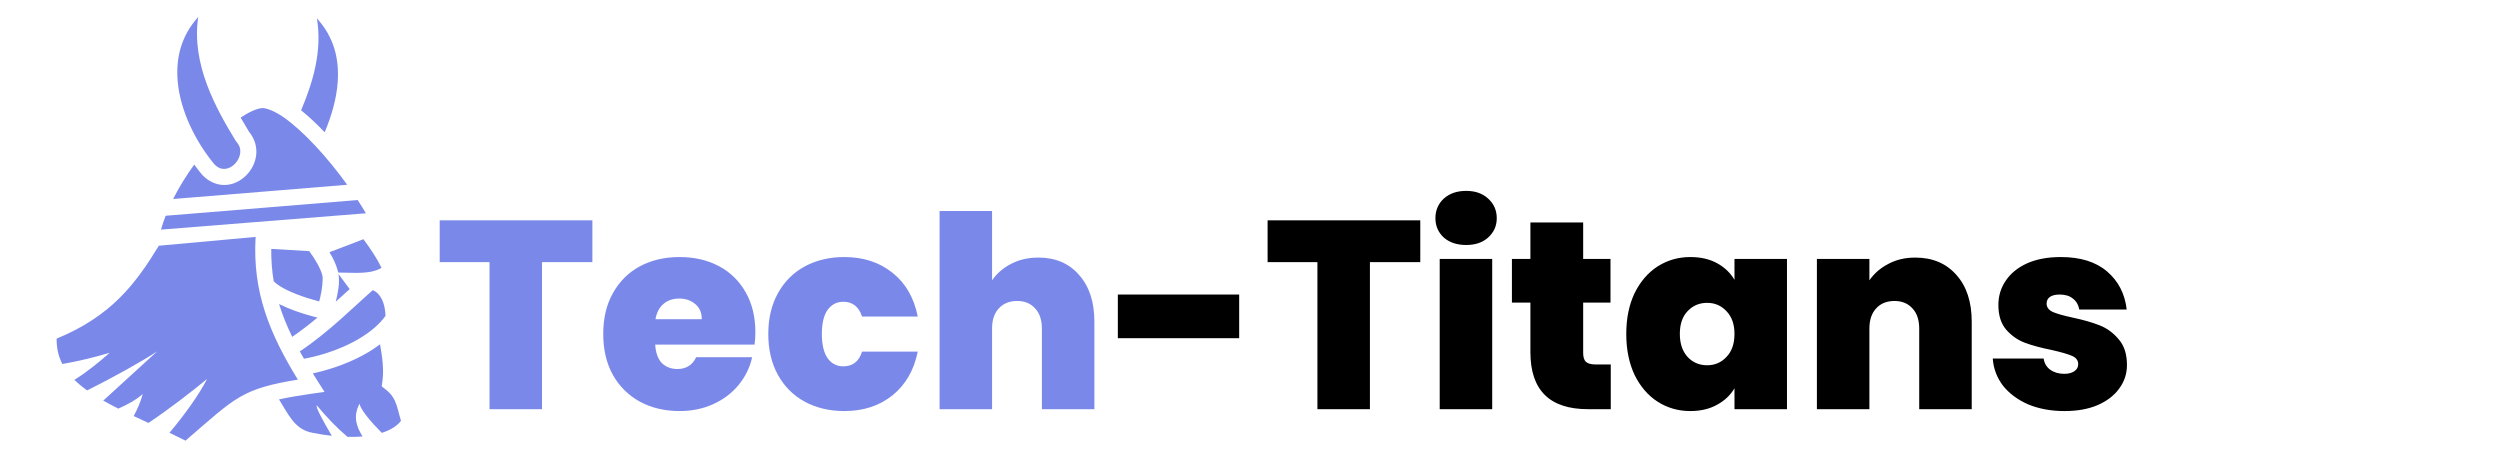
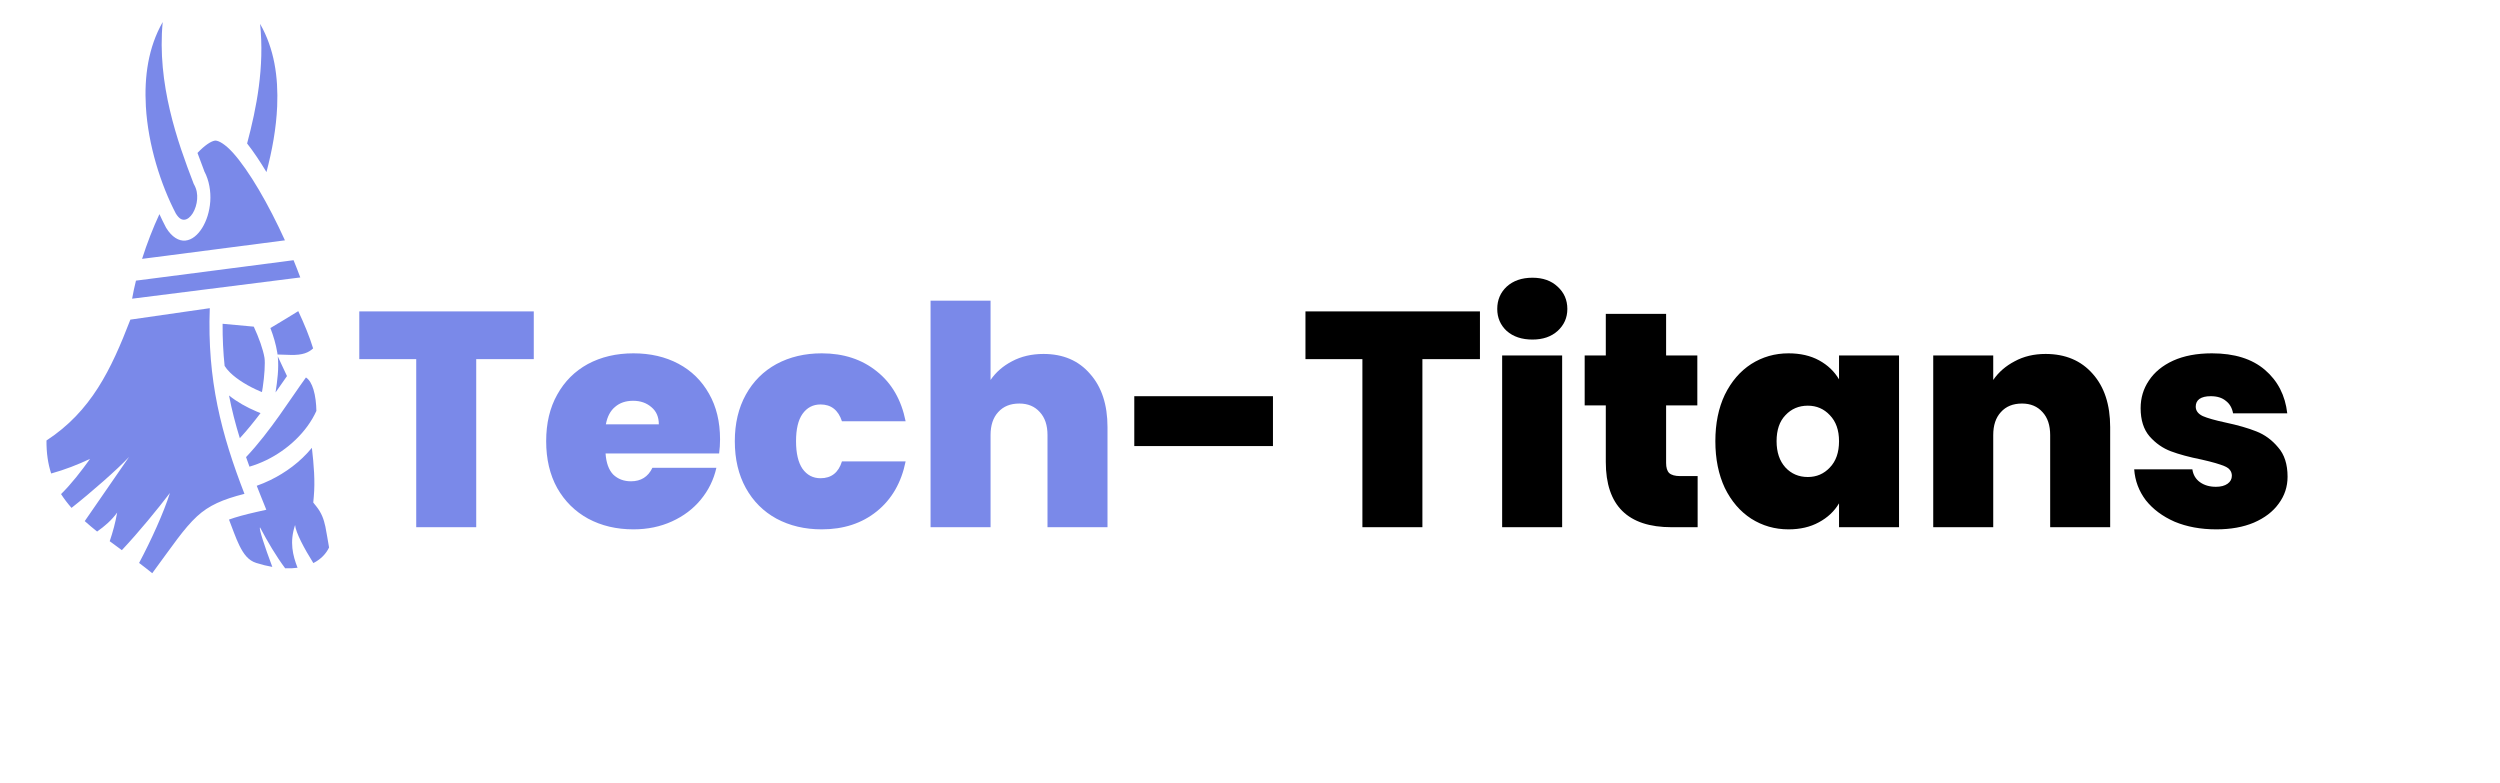
- <svg xmlns="http://www.w3.org/2000/svg" width="448" height="85" viewBox="0 0 448 85" fill="none">
-   <path d="M35.526 3.037C32.377 6.524 31.479 10.533 31.851 14.661C32.334 20.006 35.148 25.496 38.393 29.415C39.102 30.138 39.705 30.304 40.305 30.266C40.913 30.227 41.568 29.907 42.091 29.374C42.614 28.841 42.972 28.12 43.047 27.431C43.121 26.743 42.974 26.096 42.382 25.425L42.3 25.331L42.235 25.224C38.77 19.55 34.239 11.529 35.526 3.037ZM56.792 3.288C57.775 9.233 56.03 14.859 53.956 19.764C55.345 20.88 56.768 22.224 58.183 23.706C59.412 20.78 60.323 17.668 60.522 14.635C60.787 10.582 59.894 6.713 56.792 3.288ZM47.052 19.368C47.007 19.367 46.962 19.369 46.916 19.374C46.036 19.461 44.658 20.04 43.121 21.07C43.629 21.958 44.142 22.814 44.643 23.636C45.672 24.869 46.061 26.374 45.913 27.743C45.76 29.154 45.099 30.425 44.148 31.394C43.197 32.362 41.925 33.051 40.489 33.143C39.054 33.235 37.505 32.653 36.288 31.391L36.252 31.353L36.218 31.313C35.728 30.723 35.258 30.117 34.809 29.496C33.393 31.433 32.094 33.528 31.024 35.66C31.867 35.592 32.588 35.534 33.682 35.445C37.261 35.154 42.003 34.767 46.735 34.379C54.492 33.743 59.679 33.317 62.216 33.108C60.461 30.675 58.495 28.253 56.518 26.138C54.542 24.024 52.553 22.215 50.817 21.009C49.189 19.879 47.776 19.372 47.052 19.368ZM44.643 23.636C44.611 23.598 44.58 23.558 44.547 23.52L44.695 23.721C44.678 23.694 44.66 23.664 44.643 23.636ZM64.098 35.846C62.576 35.971 55.552 36.549 46.971 37.252C42.619 37.609 38.267 37.965 33.915 38.319C32.176 38.46 30.744 38.576 29.687 38.66C29.363 39.494 29.078 40.326 28.845 41.147L65.571 38.221C65.099 37.417 64.608 36.626 64.098 35.846ZM45.806 42.456L28.467 44.033C24.257 50.929 19.919 56.653 10.147 60.683C10.13 62.427 10.483 63.902 11.175 65.23C14.186 64.703 16.99 64.009 19.666 63.214C17.691 64.948 15.643 66.621 13.333 68.068C14.002 68.726 14.767 69.356 15.616 69.964C19.913 67.834 25.722 64.615 28.178 62.951L18.503 71.789C19.361 72.276 20.266 72.753 21.207 73.226C22.865 72.489 24.385 71.66 25.577 70.613C25.204 71.995 24.636 73.298 23.956 74.556C24.839 74.971 25.723 75.382 26.609 75.79C30.396 73.247 34.417 70.135 37.109 67.909C35.739 70.63 33.027 74.403 30.374 77.551C31.33 78.008 32.288 78.476 33.241 78.963C37.649 75.195 40.188 72.771 43.017 71.131C45.634 69.613 48.602 68.8 53.377 68.031C48.347 59.837 45.221 52.361 45.806 42.456L45.806 42.456ZM65.126 42.863C64.108 43.26 63.089 43.654 62.068 44.045C61.184 44.385 60.299 44.721 59.411 45.051C59.267 45.105 59.171 45.138 59.041 45.186C59.707 46.284 60.248 47.429 60.543 48.566C60.566 48.656 60.586 48.747 60.605 48.838L63.395 48.893C66.156 48.948 67.422 48.547 68.373 47.996C67.601 46.387 66.376 44.534 65.126 42.863ZM48.607 44.604C48.588 46.645 48.739 48.567 49.049 50.413C49.331 50.691 49.736 51.012 50.249 51.33C51.794 52.286 54.233 53.226 56.788 53.907C56.924 53.944 57.063 53.977 57.2 54.012C57.258 53.798 57.316 53.579 57.372 53.349C57.742 51.835 57.931 49.979 57.753 49.291C57.452 48.134 56.51 46.486 55.413 45L48.607 44.604ZM60.653 49.097C60.928 50.757 60.544 52.509 60.173 54.032L60.165 54.063C61.036 53.281 61.859 52.535 62.664 51.807L60.653 49.097ZM66.806 51.999C63.47 54.887 59.057 59.414 53.727 62.971C53.971 63.412 54.219 63.851 54.472 64.288C55.722 64.056 56.959 63.754 58.174 63.382C62.786 61.967 67.007 59.519 69.085 56.605C69.06 55.626 68.867 54.523 68.446 53.661C68.062 52.876 67.568 52.318 66.806 51.999ZM50.009 54.483C50.616 56.471 51.41 58.41 52.366 60.365C53.937 59.288 55.449 58.111 56.892 56.908C56.609 56.839 56.327 56.767 56.045 56.693C53.86 56.11 51.762 55.371 50.009 54.483ZM68.103 61.693C65.538 63.659 62.33 65.122 59.02 66.138C58.044 66.438 57.055 66.699 56.058 66.921C56.352 67.394 56.649 67.867 56.948 68.337L58.151 70.223L55.937 70.539C53.496 70.888 51.585 71.216 50 71.577C50.778 72.826 51.453 74.092 52.246 75.115C53.194 76.338 54.219 77.203 55.943 77.548C57.178 77.794 58.35 77.974 59.459 78.096C57.798 75.298 56.447 72.73 56.786 72.662C58.461 74.664 60.249 76.573 62.267 78.29C63.232 78.312 64.134 78.285 64.969 78.214C63.92 76.501 63.193 74.684 64.434 72.325C64.564 73.37 66.485 75.623 68.419 77.57C70.129 77.028 71.235 76.239 71.853 75.421C71.538 74.364 71.333 73.378 71.049 72.553C70.694 71.524 70.235 70.672 69.056 69.746L68.401 69.232L68.519 68.408C68.825 66.277 68.526 64.036 68.103 61.693Z" fill="#7A89E9" />
-   <path d="M106.155 39.486V46.974H97.13V73.326H87.722V46.974H78.794V39.486H106.155ZM135.363 59.55C135.363 60.286 135.315 61.022 135.219 61.758H117.411C117.507 63.23 117.907 64.334 118.611 65.07C119.347 65.774 120.275 66.126 121.395 66.126C122.963 66.126 124.083 65.422 124.755 64.014H134.787C134.371 65.87 133.555 67.534 132.339 69.006C131.155 70.446 129.651 71.582 127.827 72.414C126.003 73.246 123.987 73.662 121.779 73.662C119.123 73.662 116.755 73.102 114.675 71.982C112.627 70.862 111.011 69.262 109.827 67.182C108.675 65.102 108.099 62.654 108.099 59.838C108.099 57.022 108.675 54.59 109.827 52.542C110.979 50.462 112.579 48.862 114.627 47.742C116.707 46.622 119.091 46.062 121.779 46.062C124.435 46.062 126.787 46.606 128.835 47.694C130.883 48.782 132.483 50.35 133.635 52.398C134.787 54.414 135.363 56.798 135.363 59.55ZM125.763 57.198C125.763 56.046 125.379 55.15 124.611 54.51C123.843 53.838 122.883 53.502 121.731 53.502C120.579 53.502 119.635 53.822 118.899 54.462C118.163 55.07 117.683 55.982 117.459 57.198H125.763ZM137.677 59.838C137.677 57.054 138.253 54.622 139.405 52.542C140.557 50.462 142.157 48.862 144.205 47.742C146.285 46.622 148.653 46.062 151.309 46.062C154.733 46.062 157.613 47.006 159.949 48.894C162.285 50.75 163.789 53.358 164.461 56.718H154.477C153.901 54.958 152.781 54.078 151.117 54.078C149.933 54.078 148.989 54.574 148.285 55.566C147.613 56.526 147.277 57.95 147.277 59.838C147.277 61.726 147.613 63.166 148.285 64.158C148.989 65.15 149.933 65.646 151.117 65.646C152.813 65.646 153.933 64.766 154.477 63.006H164.461C163.789 66.334 162.285 68.942 159.949 70.83C157.613 72.718 154.733 73.662 151.309 73.662C148.653 73.662 146.285 73.102 144.205 71.982C142.157 70.862 140.557 69.262 139.405 67.182C138.253 65.102 137.677 62.654 137.677 59.838ZM186.082 46.158C189.154 46.158 191.586 47.198 193.378 49.278C195.202 51.326 196.114 54.11 196.114 57.63V73.326H186.706V58.878C186.706 57.342 186.306 56.142 185.506 55.278C184.706 54.382 183.634 53.934 182.29 53.934C180.882 53.934 179.778 54.382 178.978 55.278C178.178 56.142 177.778 57.342 177.778 58.878V73.326H168.37V37.806H177.778V50.238C178.61 49.022 179.73 48.046 181.138 47.31C182.578 46.542 184.226 46.158 186.082 46.158Z" fill="#7A89E9" />
-   <path d="M222.06 52.782V60.606H200.316V52.782H222.06ZM254.514 39.486V46.974H245.49V73.326H236.082V46.974H227.154V39.486H254.514ZM262.747 43.902C261.083 43.902 259.739 43.454 258.715 42.558C257.723 41.63 257.227 40.478 257.227 39.102C257.227 37.694 257.723 36.526 258.715 35.598C259.739 34.67 261.083 34.206 262.747 34.206C264.379 34.206 265.691 34.67 266.683 35.598C267.707 36.526 268.219 37.694 268.219 39.102C268.219 40.478 267.707 41.63 266.683 42.558C265.691 43.454 264.379 43.902 262.747 43.902ZM267.403 46.398V73.326H257.995V46.398H267.403ZM288.648 65.31V73.326H284.568C277.688 73.326 274.248 69.918 274.248 63.102V54.222H270.936V46.398H274.248V39.87H283.704V46.398H288.6V54.222H283.704V63.246C283.704 63.982 283.864 64.51 284.184 64.83C284.536 65.15 285.112 65.31 285.912 65.31H288.648ZM291.427 59.838C291.427 57.054 291.923 54.622 292.915 52.542C293.939 50.462 295.315 48.862 297.043 47.742C298.803 46.622 300.755 46.062 302.899 46.062C304.755 46.062 306.355 46.43 307.699 47.166C309.043 47.902 310.083 48.894 310.819 50.142V46.398H320.227V73.326H310.819V69.582C310.083 70.83 309.027 71.822 307.651 72.558C306.307 73.294 304.723 73.662 302.899 73.662C300.755 73.662 298.803 73.102 297.043 71.982C295.315 70.862 293.939 69.262 292.915 67.182C291.923 65.07 291.427 62.622 291.427 59.838ZM310.819 59.838C310.819 58.11 310.339 56.75 309.379 55.758C308.451 54.766 307.299 54.27 305.923 54.27C304.515 54.27 303.347 54.766 302.419 55.758C301.491 56.718 301.027 58.078 301.027 59.838C301.027 61.566 301.491 62.942 302.419 63.966C303.347 64.958 304.515 65.454 305.923 65.454C307.299 65.454 308.451 64.958 309.379 63.966C310.339 62.974 310.819 61.598 310.819 59.838ZM343.204 46.158C346.308 46.158 348.772 47.198 350.596 49.278C352.42 51.326 353.332 54.11 353.332 57.63V73.326H343.924V58.878C343.924 57.342 343.524 56.142 342.724 55.278C341.924 54.382 340.852 53.934 339.508 53.934C338.1 53.934 336.996 54.382 336.196 55.278C335.396 56.142 334.996 57.342 334.996 58.878V73.326H325.588V46.398H334.996V50.238C335.828 49.022 336.948 48.046 338.356 47.31C339.764 46.542 341.38 46.158 343.204 46.158ZM369.967 73.662C367.535 73.662 365.359 73.262 363.439 72.462C361.551 71.63 360.047 70.51 358.927 69.102C357.839 67.662 357.231 66.046 357.103 64.254H366.223C366.351 65.118 366.751 65.79 367.423 66.27C368.095 66.75 368.927 66.99 369.919 66.99C370.687 66.99 371.295 66.83 371.743 66.51C372.191 66.19 372.415 65.774 372.415 65.262C372.415 64.59 372.047 64.094 371.311 63.774C370.575 63.454 369.359 63.102 367.663 62.718C365.743 62.334 364.143 61.902 362.863 61.422C361.583 60.942 360.463 60.158 359.503 59.07C358.575 57.982 358.111 56.51 358.111 54.654C358.111 53.054 358.543 51.614 359.407 50.334C360.271 49.022 361.535 47.982 363.199 47.214C364.895 46.446 366.927 46.062 369.295 46.062C372.815 46.062 375.583 46.926 377.599 48.654C379.615 50.382 380.783 52.654 381.103 55.47H372.607C372.447 54.606 372.063 53.95 371.455 53.502C370.879 53.022 370.095 52.782 369.103 52.782C368.335 52.782 367.743 52.926 367.327 53.214C366.943 53.502 366.751 53.902 366.751 54.414C366.751 55.054 367.119 55.55 367.855 55.902C368.591 56.222 369.775 56.558 371.407 56.91C373.359 57.326 374.975 57.79 376.255 58.302C377.567 58.814 378.703 59.646 379.663 60.798C380.655 61.918 381.151 63.454 381.151 65.406C381.151 66.974 380.687 68.382 379.759 69.63C378.863 70.878 377.567 71.87 375.871 72.606C374.207 73.31 372.239 73.662 369.967 73.662Z" fill="black" />
+ <svg xmlns="http://www.w3.org/2000/svg" width="147" height="46" viewBox="0 0 147 46" fill="none">
+   <path d="M9.567 1.296C8.719 2.785 8.477 4.496 8.577 6.258C8.707 8.539 9.465 10.882 10.339 12.555C10.53 12.864 10.692 12.935 10.854 12.918C11.017 12.902 11.194 12.765 11.335 12.538C11.476 12.31 11.572 12.002 11.592 11.709C11.612 11.415 11.572 11.139 11.413 10.852L11.391 10.812L11.373 10.766C10.44 8.344 9.22 4.921 9.567 1.296ZM15.293 1.403C15.558 3.941 15.088 6.342 14.53 8.436C14.904 8.912 15.287 9.486 15.668 10.118C15.999 8.869 16.244 7.541 16.298 6.246C16.369 4.517 16.129 2.865 15.293 1.403ZM12.671 8.267C12.658 8.267 12.646 8.267 12.634 8.269C12.397 8.307 12.026 8.553 11.612 8.993C11.749 9.372 11.887 9.738 12.022 10.088C12.299 10.614 12.404 11.257 12.364 11.841C12.323 12.444 12.145 12.986 11.889 13.4C11.633 13.813 11.29 14.107 10.903 14.146C10.517 14.186 10.1 13.937 9.772 13.399L9.762 13.382L9.753 13.365C9.621 13.113 9.495 12.855 9.374 12.59C8.992 13.416 8.643 14.31 8.354 15.221C8.581 15.192 8.776 15.167 9.07 15.129C10.034 15.005 11.311 14.839 12.585 14.674C14.674 14.403 16.071 14.221 16.754 14.132C16.282 13.093 15.752 12.059 15.22 11.156C14.688 10.254 14.152 9.482 13.684 8.967C13.246 8.485 12.866 8.268 12.671 8.267ZM12.022 10.088C12.013 10.072 12.005 10.055 11.996 10.039L12.036 10.125C12.031 10.113 12.027 10.1 12.022 10.088ZM17.261 15.3C16.851 15.353 14.96 15.6 12.649 15.9C11.477 16.053 10.305 16.204 9.133 16.355C8.665 16.416 8.279 16.465 7.995 16.501C7.907 16.857 7.83 17.212 7.768 17.563L17.657 16.314C17.53 15.971 17.398 15.633 17.261 15.3ZM12.335 18.121L7.666 18.794C6.532 21.738 5.364 24.181 2.733 25.901C2.728 26.646 2.823 27.275 3.009 27.842C3.82 27.617 4.575 27.321 5.296 26.981C4.764 27.722 4.213 28.436 3.59 29.053C3.771 29.334 3.977 29.603 4.205 29.863C5.362 28.953 6.927 27.579 7.588 26.869L4.983 30.641C5.214 30.849 5.457 31.053 5.711 31.255C6.157 30.94 6.567 30.587 6.888 30.14C6.787 30.729 6.634 31.286 6.451 31.823C6.689 32 6.927 32.175 7.165 32.349C8.185 31.264 9.268 29.936 9.993 28.985C9.624 30.147 8.894 31.757 8.179 33.101C8.437 33.296 8.695 33.496 8.952 33.704C10.138 32.095 10.822 31.061 11.584 30.361C12.289 29.713 13.088 29.366 14.374 29.038C13.019 25.54 12.178 22.349 12.335 18.121L12.335 18.121ZM17.538 18.295C17.264 18.465 16.989 18.633 16.714 18.8C16.476 18.945 16.238 19.088 15.999 19.229C15.96 19.252 15.934 19.266 15.899 19.287C16.078 19.755 16.224 20.244 16.303 20.729C16.31 20.768 16.315 20.807 16.32 20.845L17.071 20.869C17.815 20.892 18.156 20.721 18.412 20.486C18.204 19.799 17.874 19.008 17.538 18.295ZM13.089 19.038C13.084 19.909 13.125 20.73 13.208 21.518C13.284 21.636 13.393 21.773 13.531 21.909C13.948 22.317 14.604 22.718 15.292 23.009C15.329 23.025 15.366 23.039 15.403 23.054C15.419 22.963 15.435 22.869 15.45 22.771C15.549 22.125 15.6 21.332 15.552 21.039C15.471 20.545 15.217 19.841 14.922 19.207L13.089 19.038ZM16.333 20.956C16.407 21.664 16.304 22.412 16.204 23.062L16.202 23.076C16.436 22.742 16.658 22.423 16.875 22.113L16.333 20.956ZM17.99 22.195C17.092 23.427 15.903 25.36 14.468 26.878C14.534 27.066 14.601 27.253 14.669 27.44C15.005 27.341 15.338 27.212 15.666 27.053C16.907 26.449 18.044 25.404 18.604 24.161C18.597 23.742 18.545 23.272 18.432 22.904C18.328 22.569 18.195 22.331 17.99 22.195ZM13.467 23.255C13.63 24.103 13.844 24.931 14.102 25.765C14.525 25.306 14.932 24.803 15.32 24.29C15.244 24.26 15.168 24.23 15.092 24.198C14.504 23.95 13.939 23.634 13.467 23.255ZM18.339 26.332C17.649 27.172 16.785 27.796 15.893 28.23C15.63 28.358 15.364 28.469 15.096 28.564C15.175 28.766 15.255 28.967 15.335 29.168L15.659 29.973L15.063 30.108C14.406 30.257 13.891 30.397 13.464 30.551C13.674 31.084 13.856 31.625 14.069 32.061C14.325 32.583 14.601 32.953 15.065 33.1C15.397 33.205 15.713 33.282 16.012 33.334C15.564 32.139 15.2 31.043 15.292 31.014C15.743 31.869 16.224 32.683 16.768 33.416C17.028 33.426 17.271 33.414 17.495 33.384C17.213 32.653 17.017 31.877 17.351 30.87C17.386 31.317 17.904 32.278 18.425 33.109C18.885 32.878 19.183 32.541 19.349 32.192C19.264 31.741 19.209 31.32 19.133 30.968C19.037 30.529 18.913 30.165 18.596 29.77L18.42 29.55L18.451 29.198C18.534 28.289 18.453 27.332 18.339 26.332Z" fill="#7A89E9" />
+   <path d="M31.386 18.31V21.118H28.002V31H24.474V21.118H21.126V18.31H31.386ZM42.339 25.834C42.339 26.11 42.321 26.386 42.285 26.662H35.607C35.643 27.214 35.793 27.628 36.057 27.904C36.333 28.168 36.681 28.3 37.101 28.3C37.689 28.3 38.109 28.036 38.361 27.508H42.123C41.967 28.204 41.661 28.828 41.205 29.38C40.761 29.92 40.197 30.346 39.513 30.658C38.829 30.97 38.073 31.126 37.245 31.126C36.249 31.126 35.361 30.916 34.581 30.496C33.813 30.076 33.207 29.476 32.763 28.696C32.331 27.916 32.115 26.998 32.115 25.942C32.115 24.886 32.331 23.974 32.763 23.206C33.195 22.426 33.795 21.826 34.563 21.406C35.343 20.986 36.237 20.776 37.245 20.776C38.241 20.776 39.123 20.98 39.891 21.388C40.659 21.796 41.259 22.384 41.691 23.152C42.123 23.908 42.339 24.802 42.339 25.834ZM38.739 24.952C38.739 24.52 38.595 24.184 38.307 23.944C38.019 23.692 37.659 23.566 37.227 23.566C36.795 23.566 36.441 23.686 36.165 23.926C35.889 24.154 35.709 24.496 35.625 24.952H38.739ZM43.207 25.942C43.207 24.898 43.423 23.986 43.855 23.206C44.287 22.426 44.887 21.826 45.655 21.406C46.435 20.986 47.323 20.776 48.319 20.776C49.603 20.776 50.683 21.13 51.559 21.838C52.435 22.534 52.999 23.512 53.251 24.772H49.507C49.291 24.112 48.871 23.782 48.247 23.782C47.803 23.782 47.449 23.968 47.185 24.34C46.933 24.7 46.807 25.234 46.807 25.942C46.807 26.65 46.933 27.19 47.185 27.562C47.449 27.934 47.803 28.12 48.247 28.12C48.883 28.12 49.303 27.79 49.507 27.13H53.251C52.999 28.378 52.435 29.356 51.559 30.064C50.683 30.772 49.603 31.126 48.319 31.126C47.323 31.126 46.435 30.916 45.655 30.496C44.887 30.076 44.287 29.476 43.855 28.696C43.423 27.916 43.207 26.998 43.207 25.942ZM61.358 20.812C62.511 20.812 63.422 21.202 64.094 21.982C64.778 22.75 65.121 23.794 65.121 25.114V31H61.593V25.582C61.593 25.006 61.443 24.556 61.142 24.232C60.843 23.896 60.441 23.728 59.937 23.728C59.408 23.728 58.995 23.896 58.694 24.232C58.395 24.556 58.245 25.006 58.245 25.582V31H54.717V17.68H58.245V22.342C58.556 21.886 58.977 21.52 59.505 21.244C60.044 20.956 60.663 20.812 61.358 20.812Z" fill="#7A89E9" />
+   <path d="M74.85 23.296V26.23H66.696V23.296H74.85ZM87.021 18.31V21.118H83.637V31H80.109V21.118H76.761V18.31H87.021ZM90.108 19.966C89.484 19.966 88.98 19.798 88.596 19.462C88.224 19.114 88.038 18.682 88.038 18.166C88.038 17.638 88.224 17.2 88.596 16.852C88.98 16.504 89.484 16.33 90.108 16.33C90.72 16.33 91.212 16.504 91.584 16.852C91.968 17.2 92.16 17.638 92.16 18.166C92.16 18.682 91.968 19.114 91.584 19.462C91.212 19.798 90.72 19.966 90.108 19.966ZM91.854 20.902V31H88.326V20.902H91.854ZM99.821 27.994V31H98.291C95.711 31 94.421 29.722 94.421 27.166V23.836H93.179V20.902H94.421V18.454H97.967V20.902H99.803V23.836H97.967V27.22C97.967 27.496 98.027 27.694 98.147 27.814C98.279 27.934 98.495 27.994 98.795 27.994H99.821ZM100.863 25.942C100.863 24.898 101.049 23.986 101.421 23.206C101.805 22.426 102.321 21.826 102.969 21.406C103.629 20.986 104.361 20.776 105.165 20.776C105.861 20.776 106.461 20.914 106.965 21.19C107.469 21.466 107.859 21.838 108.135 22.306V20.902H111.663V31H108.135V29.596C107.859 30.064 107.463 30.436 106.947 30.712C106.443 30.988 105.849 31.126 105.165 31.126C104.361 31.126 103.629 30.916 102.969 30.496C102.321 30.076 101.805 29.476 101.421 28.696C101.049 27.904 100.863 26.986 100.863 25.942ZM108.135 25.942C108.135 25.294 107.955 24.784 107.595 24.412C107.247 24.04 106.815 23.854 106.299 23.854C105.771 23.854 105.333 24.04 104.985 24.412C104.637 24.772 104.463 25.282 104.463 25.942C104.463 26.59 104.637 27.106 104.985 27.49C105.333 27.862 105.771 28.048 106.299 28.048C106.815 28.048 107.247 27.862 107.595 27.49C107.955 27.118 108.135 26.602 108.135 25.942ZM120.28 20.812C121.444 20.812 122.368 21.202 123.052 21.982C123.736 22.75 124.078 23.794 124.078 25.114V31H120.55V25.582C120.55 25.006 120.4 24.556 120.1 24.232C119.8 23.896 119.398 23.728 118.894 23.728C118.366 23.728 117.952 23.896 117.652 24.232C117.352 24.556 117.202 25.006 117.202 25.582V31H113.674V20.902H117.202V22.342C117.514 21.886 117.934 21.52 118.462 21.244C118.99 20.956 119.596 20.812 120.28 20.812ZM130.315 31.126C129.403 31.126 128.587 30.976 127.867 30.676C127.159 30.364 126.595 29.944 126.175 29.416C125.767 28.876 125.539 28.27 125.491 27.598H128.911C128.959 27.922 129.109 28.174 129.361 28.354C129.613 28.534 129.925 28.624 130.297 28.624C130.585 28.624 130.813 28.564 130.981 28.444C131.149 28.324 131.233 28.168 131.233 27.976C131.233 27.724 131.095 27.538 130.819 27.418C130.543 27.298 130.087 27.166 129.451 27.022C128.731 26.878 128.131 26.716 127.651 26.536C127.171 26.356 126.751 26.062 126.391 25.654C126.043 25.246 125.869 24.694 125.869 23.998C125.869 23.398 126.031 22.858 126.355 22.378C126.679 21.886 127.153 21.496 127.777 21.208C128.413 20.92 129.175 20.776 130.063 20.776C131.383 20.776 132.421 21.1 133.177 21.748C133.933 22.396 134.371 23.248 134.491 24.304H131.305C131.245 23.98 131.101 23.734 130.873 23.566C130.657 23.386 130.363 23.296 129.991 23.296C129.703 23.296 129.481 23.35 129.325 23.458C129.181 23.566 129.109 23.716 129.109 23.908C129.109 24.148 129.247 24.334 129.523 24.466C129.799 24.586 130.243 24.712 130.855 24.844C131.587 25 132.193 25.174 132.673 25.366C133.165 25.558 133.591 25.87 133.951 26.302C134.323 26.722 134.509 27.298 134.509 28.03C134.509 28.618 134.335 29.146 133.987 29.614C133.651 30.082 133.165 30.454 132.529 30.73C131.905 30.994 131.167 31.126 130.315 31.126Z" fill="black" />
</svg>
